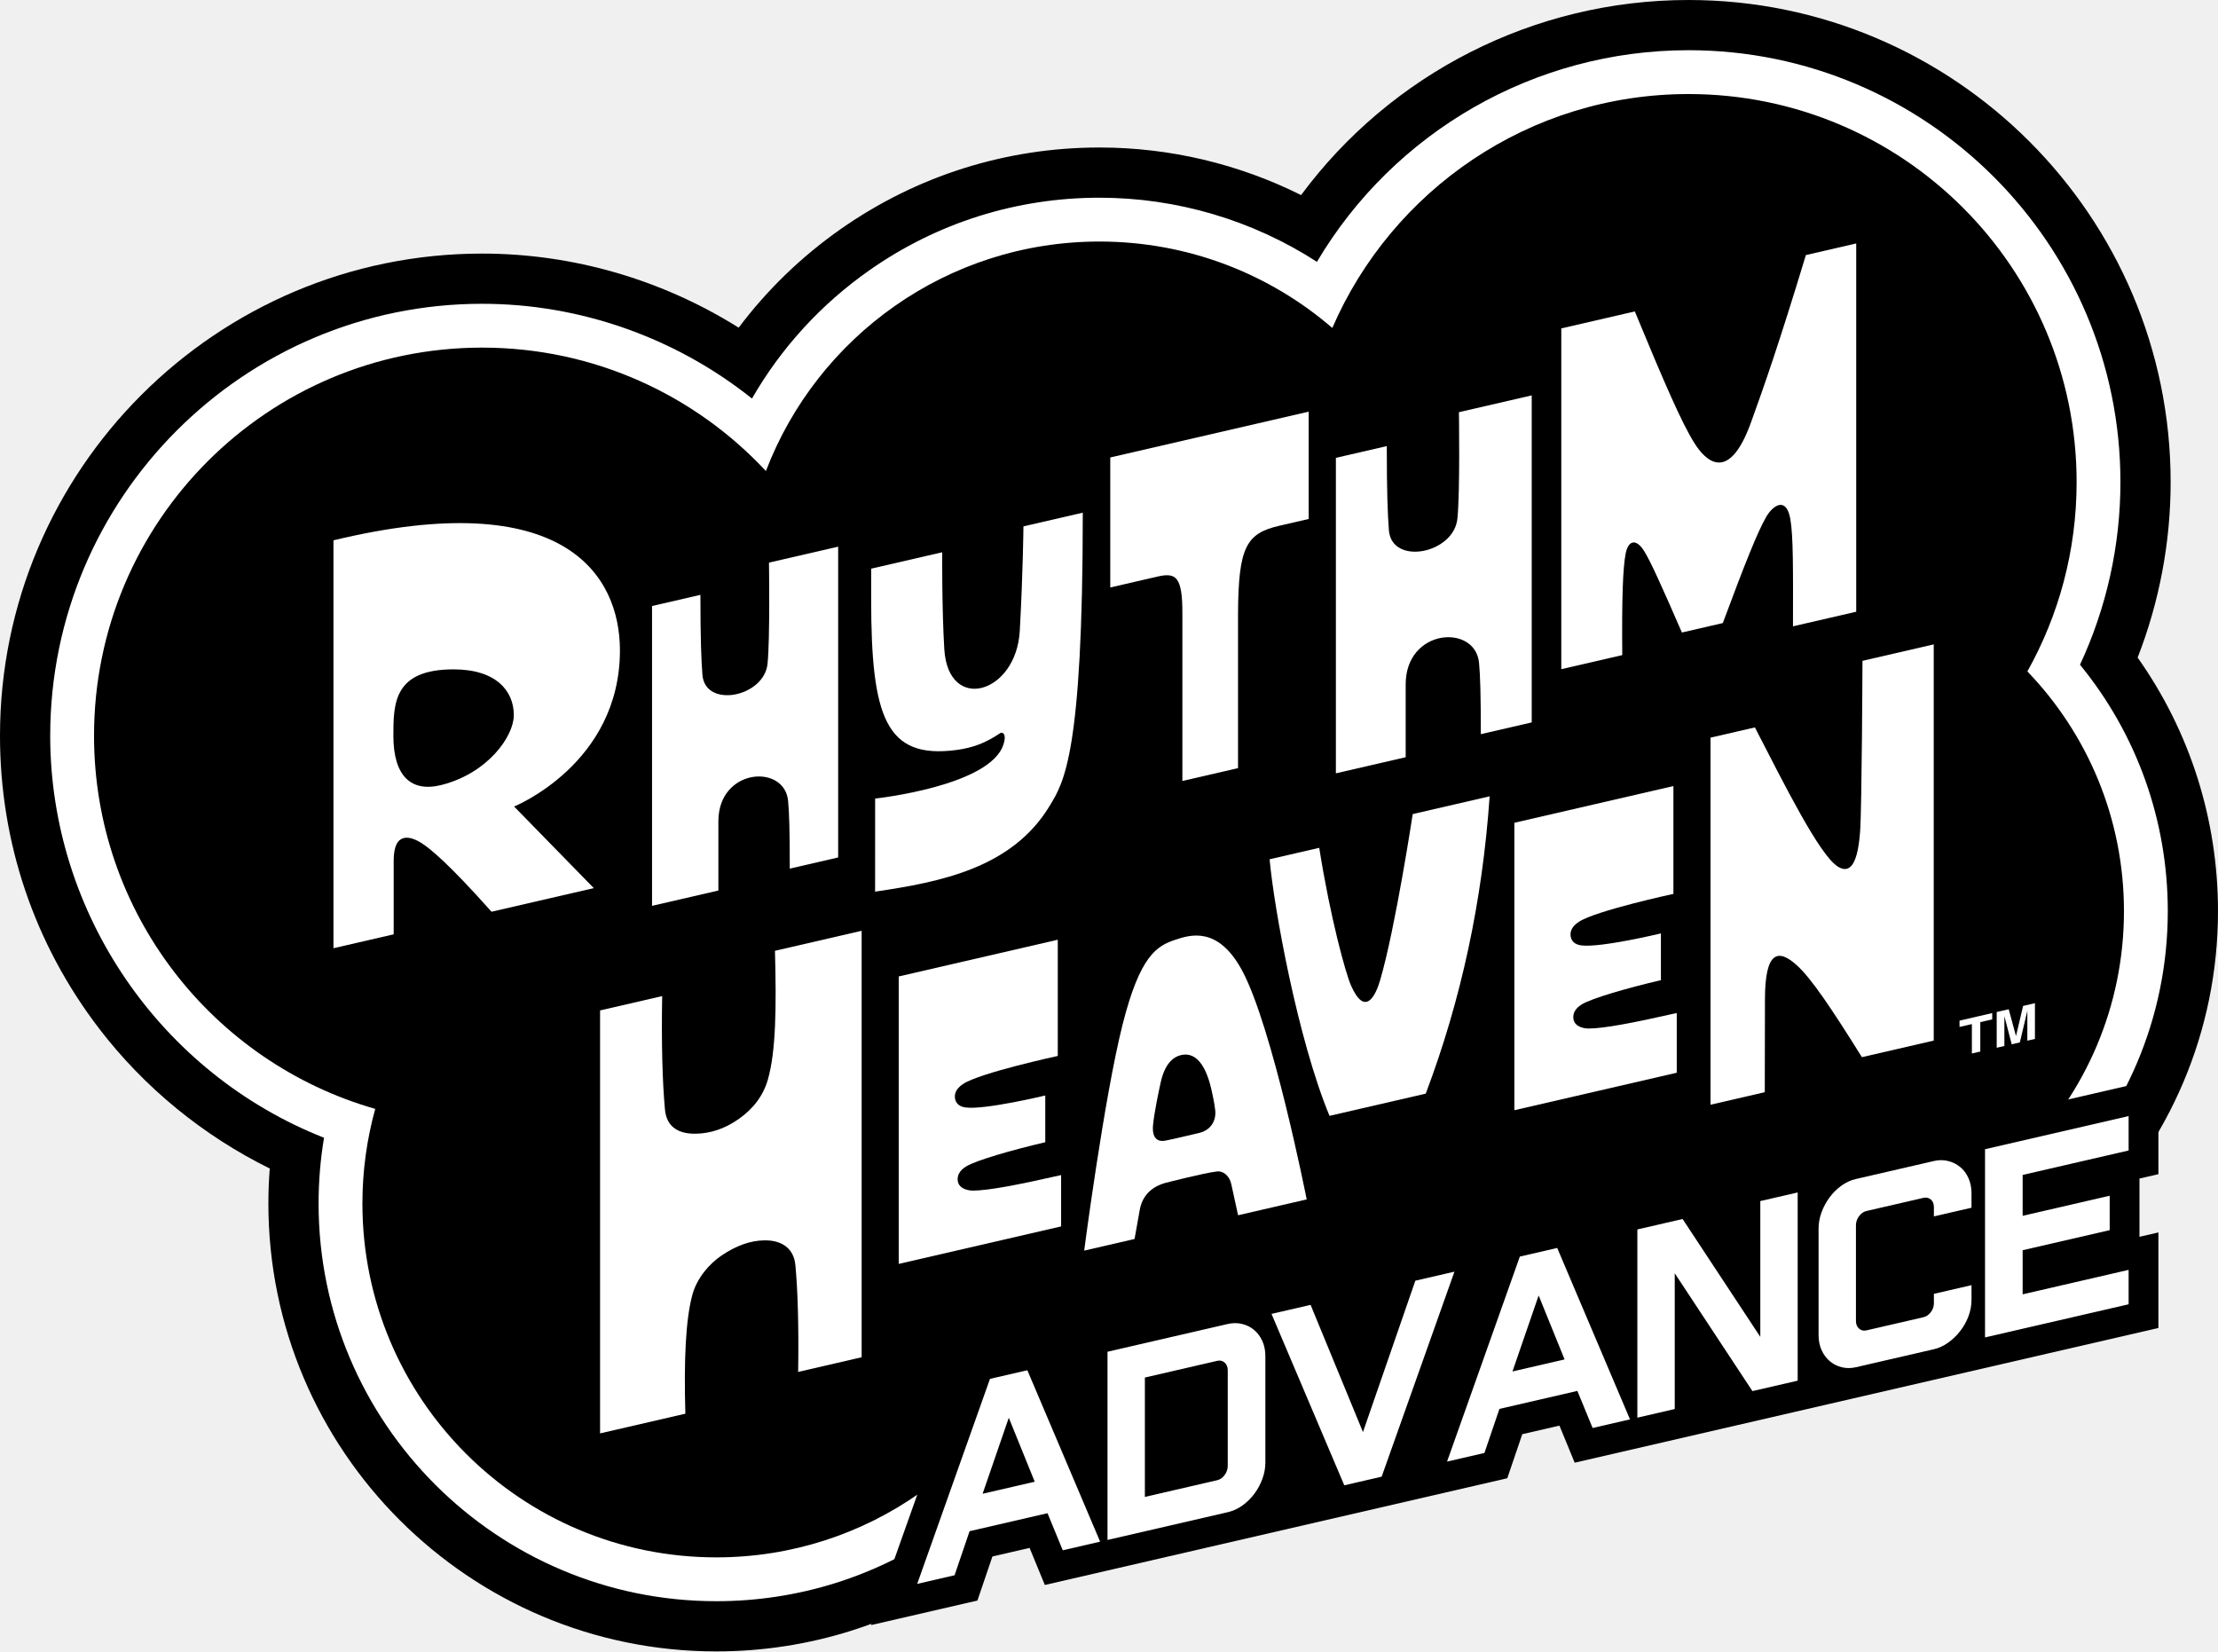
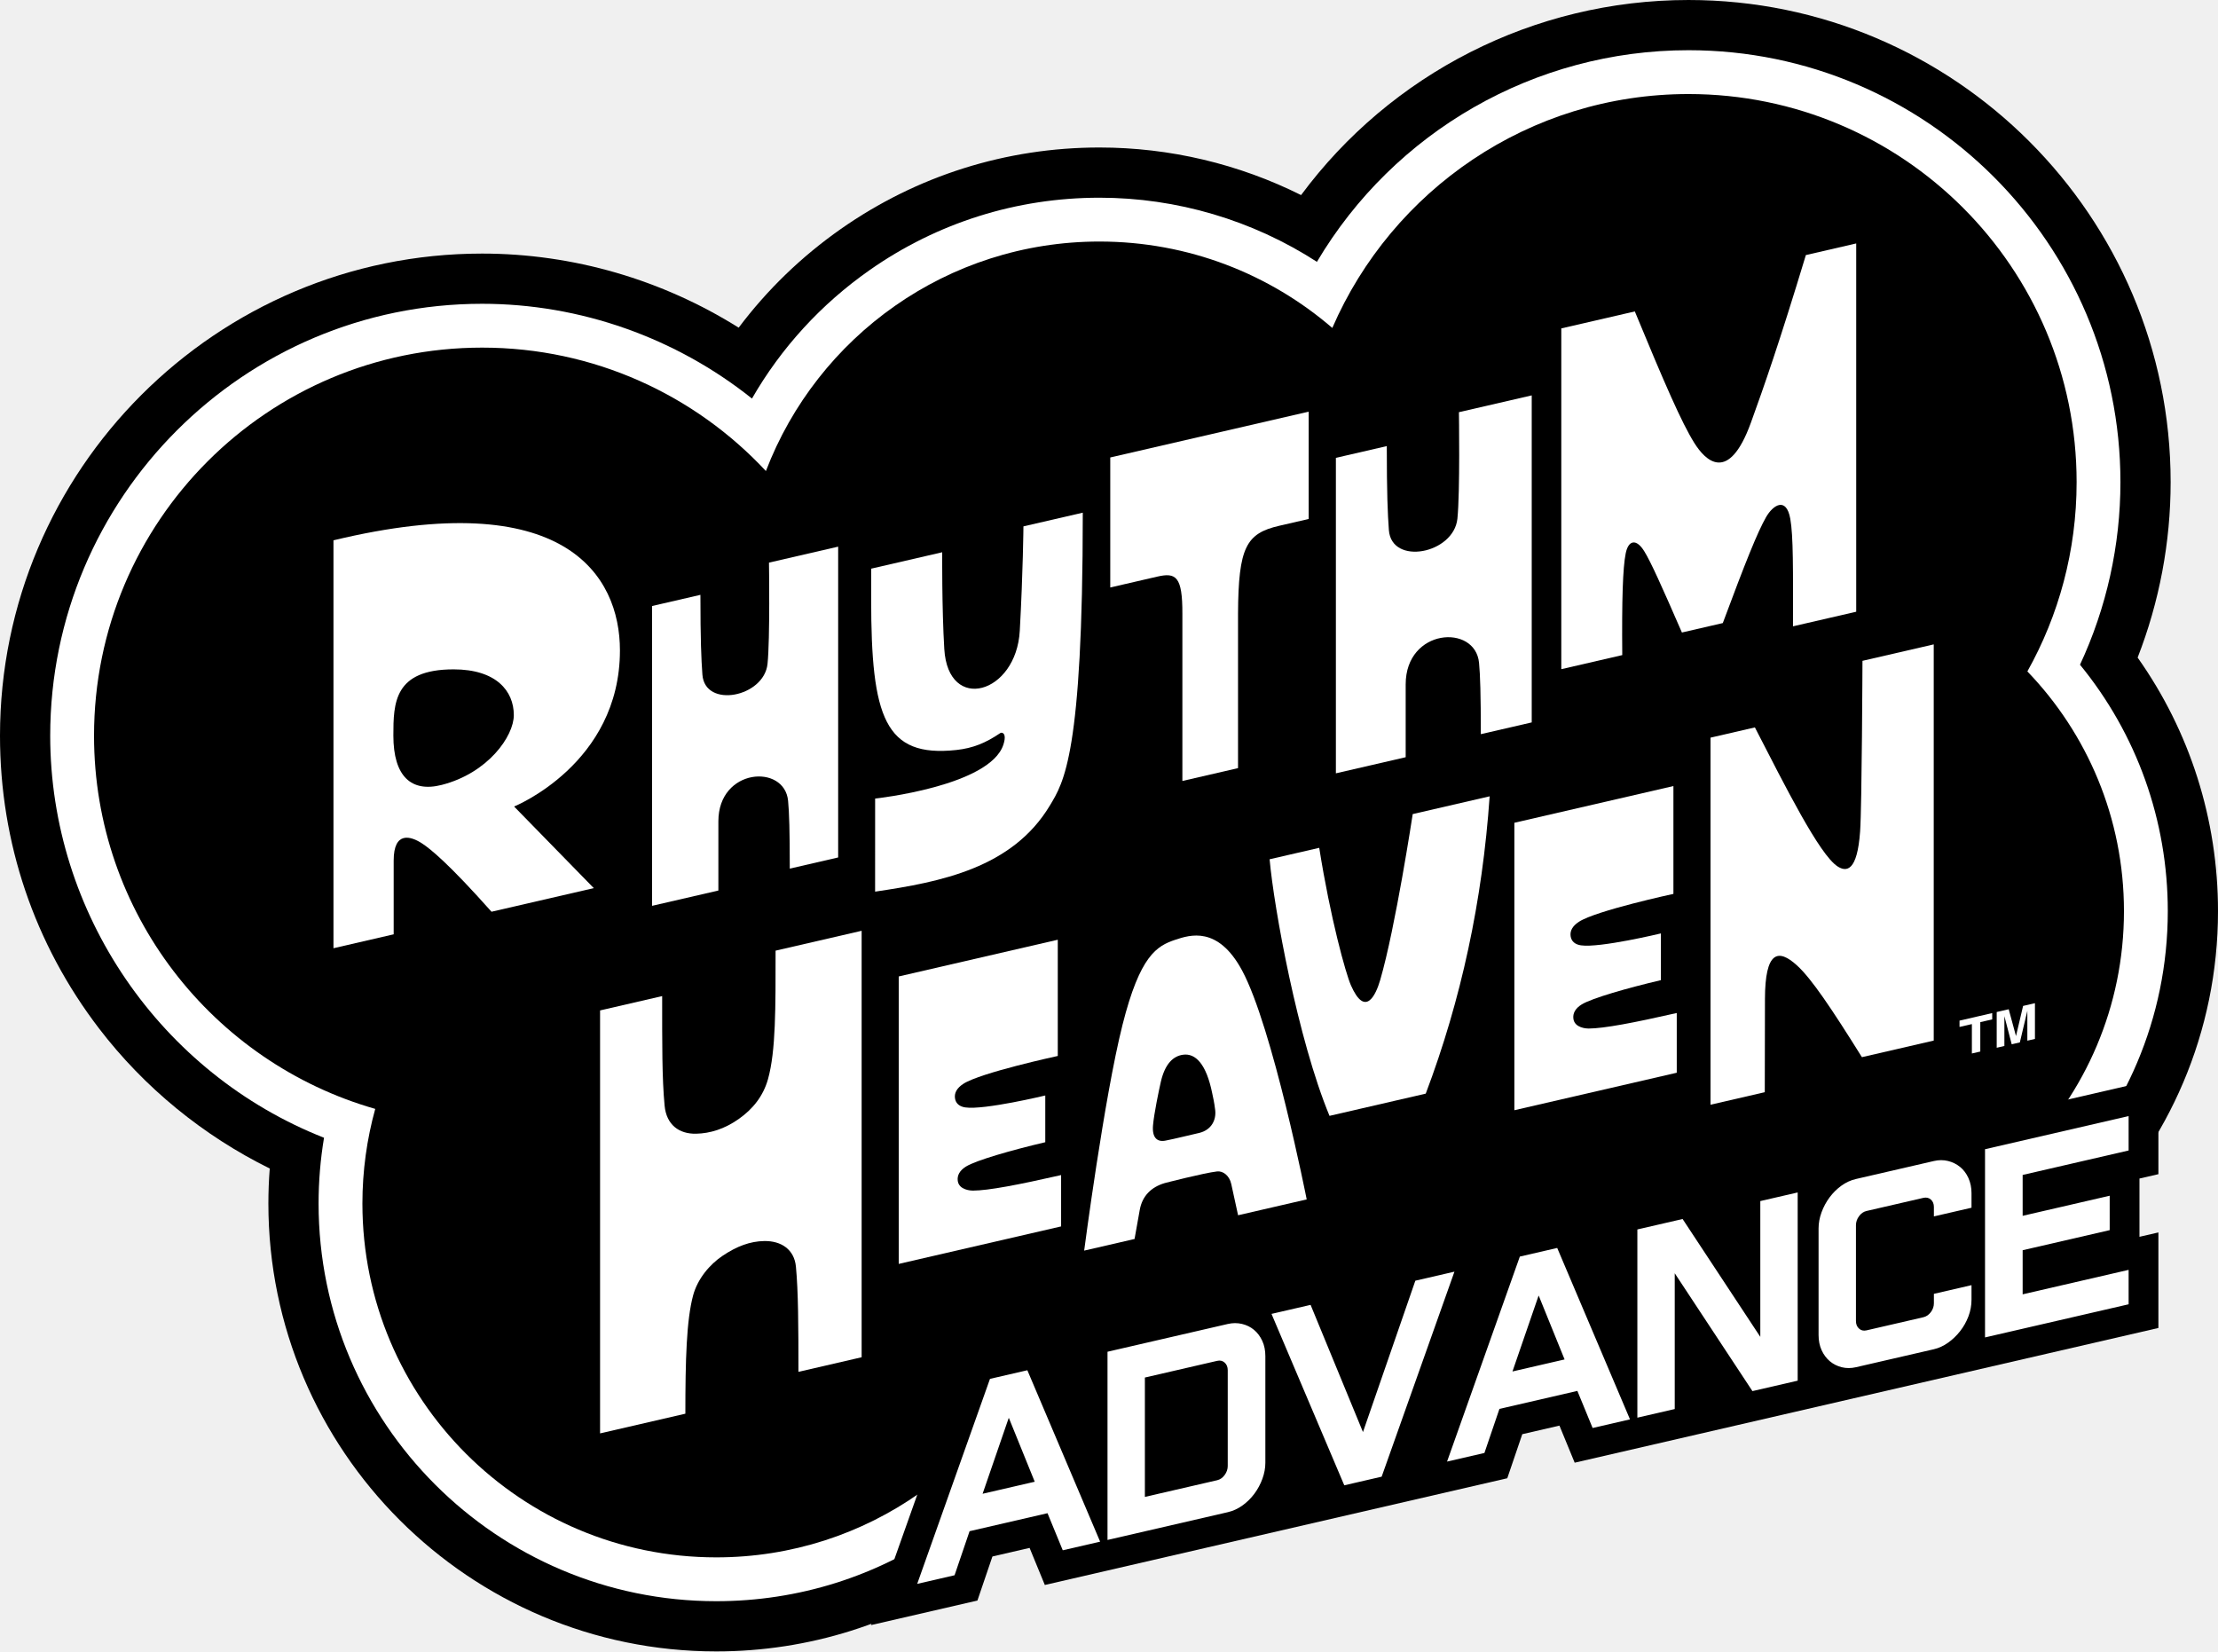
<svg xmlns="http://www.w3.org/2000/svg" version="1.1" id="svg1" width="666.667" height="496.355" viewBox="0 0 666.667 496.355">
  <defs id="defs1">
    <clipPath clipPathUnits="userSpaceOnUse" id="clipPath2">
      <path d="M 0,372.266 H 500 V 0 H 0 Z" transform="translate(-481.8827,-224.0315)" id="path2" />
    </clipPath>
    <clipPath clipPathUnits="userSpaceOnUse" id="clipPath4">
      <path d="M 0,372.266 H 500 V 0 H 0 Z" transform="translate(-468.8915,-222.4202)" id="path4" />
    </clipPath>
    <clipPath clipPathUnits="userSpaceOnUse" id="clipPath6">
      <path d="M 0,372.266 H 500 V 0 H 0 Z" transform="translate(-457.0273,-220.9138)" id="path6" />
    </clipPath>
    <clipPath clipPathUnits="userSpaceOnUse" id="clipPath8">
      <path d="M 0,372.266 H 500 V 0 H 0 Z" transform="translate(-358.5605,-123.821)" id="path8" />
    </clipPath>
    <clipPath clipPathUnits="userSpaceOnUse" id="clipPath10">
      <path d="M 0,372.266 H 500 V 0 H 0 Z" transform="translate(-457.0214,-137.6726)" id="path10" />
    </clipPath>
    <clipPath clipPathUnits="userSpaceOnUse" id="clipPath12">
      <path d="M 0,372.266 H 500 V 0 H 0 Z" transform="translate(-419.8544,-223.2986)" id="path12" />
    </clipPath>
    <clipPath clipPathUnits="userSpaceOnUse" id="clipPath14">
      <path d="M 0,372.266 H 500 V 0 H 0 Z" transform="translate(-358.1034,-140.4089)" id="path14" />
    </clipPath>
    <clipPath clipPathUnits="userSpaceOnUse" id="clipPath16">
      <path d="M 0,372.266 H 500 V 0 H 0 Z" transform="translate(-318.4657,-188.7532)" id="path16" />
    </clipPath>
    <clipPath clipPathUnits="userSpaceOnUse" id="clipPath18">
      <path d="M 0,372.266 H 500 V 0 H 0 Z" transform="translate(-270.3983,-116.8913)" id="path18" />
    </clipPath>
    <clipPath clipPathUnits="userSpaceOnUse" id="clipPath20">
      <path d="M 0,372.266 H 500 V 0 H 0 Z" transform="translate(-219.3202,-103.8728)" id="path20" />
    </clipPath>
    <clipPath clipPathUnits="userSpaceOnUse" id="clipPath22">
-       <path d="M 0,372.266 H 500 V 0 H 0 Z" transform="translate(-174.6977,-157.9324)" id="path22" />
+       <path d="M 0,372.266 H 500 V 0 H 0 Z" transform="translate(-174.8383,-157.9656)" id="path22" />
    </clipPath>
    <clipPath clipPathUnits="userSpaceOnUse" id="clipPath24">
      <path d="M 0,372.266 H 500 V 0 H 0 Z" transform="translate(-418.4433,-234.3689)" id="path24" />
    </clipPath>
    <clipPath clipPathUnits="userSpaceOnUse" id="clipPath26">
      <path d="M 0,372.266 H 500 V 0 H 0 Z" transform="translate(-328.8837,-279.3488)" id="path26" />
    </clipPath>
    <clipPath clipPathUnits="userSpaceOnUse" id="clipPath28">
      <path d="M 0,372.266 H 500 V 0 H 0 Z" transform="translate(-250.2846,-269.1418)" id="path28" />
    </clipPath>
    <clipPath clipPathUnits="userSpaceOnUse" id="clipPath30">
-       <path d="M 0,372.266 H 500 V 0 H 0 Z" transform="translate(-244.0898,-256.6975)" id="path30" />
+       <path d="M 0,372.266 H 500 V 0 H 0 Z" transform="translate(-244.0898,-256.698)" id="path30" />
    </clipPath>
    <clipPath clipPathUnits="userSpaceOnUse" id="clipPath32">
      <path d="M 0,372.266 H 500 V 0 H 0 Z" transform="translate(-173.3495,-245.4372)" id="path32" />
    </clipPath>
    <clipPath clipPathUnits="userSpaceOnUse" id="clipPath34">
      <path d="M 0,372.266 H 500 V 0 H 0 Z" transform="translate(-99.56391,-195.3259)" id="path34" />
    </clipPath>
    <clipPath clipPathUnits="userSpaceOnUse" id="clipPath36">
      <path d="M 0,372.266 H 500 V 0 H 0 Z" transform="translate(-486.5644,-107.5788)" id="path36" />
    </clipPath>
    <clipPath clipPathUnits="userSpaceOnUse" id="clipPath38">
      <path d="M 0,372.266 H 500 V 0 H 0 Z" transform="translate(-479.8515,-78.2497)" id="path38" />
    </clipPath>
  </defs>
  <g id="layer-MC0">
    <path id="path1" d="m 0,0 c 4.894,12.547 7.441,25.99 7.441,39.551 0,59.928 -48.754,108.683 -108.682,108.683 -34.925,0 -67.126,-16.686 -87.342,-43.975 -14.012,7.001 -29.565,10.725 -45.455,10.725 -20.991,0 -41.147,-6.349 -58.288,-18.36 -8.888,-6.229 -16.636,-13.735 -23.038,-22.255 -17.194,10.789 -37.268,16.702 -57.836,16.702 -59.928,0 -108.683,-48.755 -108.683,-108.683 0,-24.092 7.724,-46.916 22.336,-66.007 10.206,-13.335 23.493,-24.171 38.472,-31.557 -0.205,-2.623 -0.307,-5.258 -0.307,-7.897 0,-55.669 45.29,-100.959 100.958,-100.959 20.885,0 40.931,6.327 57.972,18.298 10.137,7.121 18.774,15.914 25.603,25.984 11.397,-4.307 23.536,-6.534 35.935,-6.534 31.208,0 60.532,14.581 79.601,38.459 12.554,-5.597 26.177,-8.498 40.267,-8.498 54.679,0 99.163,44.484 99.163,99.162 C 18.117,-36.458 11.765,-16.626 0,0" style="fill:#000000;fill-opacity:1;fill-rule:nonzero;stroke:none" transform="matrix(1.333333,0,0,-1.333333,642.5103,197.646)" clip-path="url(#clipPath2)" />
    <path id="path3" d="m 0,0 c 5.98,12.826 9.115,26.918 9.115,41.162 0,53.688 -43.678,97.366 -97.365,97.366 -34.693,0 -66.385,-18.377 -83.768,-47.706 -14.529,9.386 -31.55,14.456 -49.028,14.456 -18.656,0 -36.566,-5.64 -51.794,-16.312 -10.96,-7.68 -19.968,-17.542 -26.537,-28.964 -17.16,13.703 -38.677,21.363 -60.831,21.363 -53.688,0 -97.366,-43.678 -97.366,-97.365 0,-40.116 24.959,-76.144 61.727,-90.631 -0.815,-4.887 -1.227,-9.848 -1.227,-14.83 0,-49.429 40.213,-89.642 89.641,-89.642 18.544,0 36.341,5.616 51.467,16.241 11.591,8.143 20.975,18.746 27.566,31.059 12.499,-6.276 26.296,-9.552 40.477,-9.552 30.846,0 59.619,16.027 76.091,41.624 13.257,-7.66 28.192,-11.663 43.777,-11.663 48.438,0 87.845,39.407 87.845,87.845 C 19.79,-35.123 12.811,-15.654 0,0" style="fill:#ffffff;fill-opacity:1;fill-rule:nonzero;stroke:none" transform="matrix(1.333333,0,0,-1.333333,625.1887,199.7944)" clip-path="url(#clipPath4)" />
    <path id="path5" d="m 0,0 c 7.066,12.623 11.101,27.174 11.101,42.669 0,48.317 -39.169,87.485 -87.487,87.485 -35.965,0 -66.855,-21.705 -80.301,-52.728 -14.093,12.138 -32.437,19.478 -52.495,19.478 -34.319,0 -63.615,-21.483 -75.188,-51.733 -15.969,17.115 -38.72,27.82 -63.974,27.82 -48.317,0 -87.486,-39.168 -87.486,-87.485 0,-39.96 26.792,-73.661 63.392,-84.124 -1.882,-6.792 -2.892,-13.946 -2.892,-21.337 0,-44.051 35.711,-79.762 79.762,-79.762 34.078,0 63.159,21.375 74.582,51.446 12.832,-8.648 28.29,-13.698 44.927,-13.698 32.058,0 59.734,18.744 72.675,45.869 13.102,-9.979 29.454,-15.908 47.195,-15.908 43.058,0 77.963,34.906 77.963,77.965 C 21.774,-33.06 13.483,-14.015 0,0" style="fill:#000000;fill-opacity:1;fill-rule:nonzero;stroke:none" transform="matrix(1.333333,0,0,-1.333333,609.3697,201.8029)" clip-path="url(#clipPath6)" />
    <path id="path7" d="m 0,0 -133.203,-30.753 10.548,-45.687 133.203,30.752 z" style="fill:#000000;fill-opacity:1;fill-rule:nonzero;stroke:none" transform="matrix(1.333333,0,0,-1.333333,478.0807,331.26)" clip-path="url(#clipPath8)" />
-     <path id="path9" d="m 0,0 v 6.729 l -1.691,-7.12 -1.833,-0.423 -1.652,6.348 v -6.729 l -1.731,-0.4 V 6.46 l 2.705,0.625 1.632,-6.013 0.02,0.005 1.591,6.756 2.671,0.617 V 0.395 Z M -12.504,-2.888 V 3.739 L -15.29,3.097 v 1.424 l 7.369,1.701 V 4.798 l -2.685,-0.62 v -6.627 z" style="fill:#ffffff;fill-opacity:1;fill-rule:nonzero;stroke:none" transform="matrix(1.333333,0,0,-1.333333,609.3619,312.7912)" clip-path="url(#clipPath10)" />
+     <path id="path9" d="m 0,0 v 6.729 l -1.691,-7.12 -1.833,-0.422 -1.652,6.347 v -6.729 l -1.731,-0.4 V 6.46 l 2.705,0.625 1.632,-6.013 0.02,0.005 1.591,6.756 2.671,0.617 V 0.395 Z M -12.504,-2.887 V 3.739 L -15.29,3.097 v 1.424 l 7.369,1.701 V 4.798 l -2.685,-0.62 v -6.627 z" style="fill:#ffffff;fill-opacity:1;fill-rule:nonzero;stroke:none" transform="matrix(1.333333,0,0,-1.333333,609.3619,312.7912)" clip-path="url(#clipPath10)" />
    <path id="path11" d="m 0,0 c 0,0 -0.125,-32.698 -0.532,-38.45 -0.636,-8.985 -3.05,-9.226 -5.104,-7.878 -4.099,2.689 -11.759,18.003 -18.616,31.32 l -10.005,-2.31 v -82.747 l 12.234,2.825 0.041,20.996 c 0.021,10.777 2.963,11.478 7.24,7.563 3.245,-2.97 7.66,-9.522 14.617,-20.662 l 16.189,3.739 V 3.709 Z" style="fill:#ffffff;fill-opacity:1;fill-rule:nonzero;stroke:none" transform="matrix(1.333333,0,0,-1.333333,559.8059,198.6232)" clip-path="url(#clipPath12)" />
-     <path id="path13" d="m 0,0 c -0.371,-0.002 -3.119,0.092 -3.413,2.188 -0.17,1.214 0.412,2.354 1.879,3.251 2.293,1.403 10.23,3.684 17.848,5.471 v 10.534 c 0,0 -13.793,-3.319 -18.036,-2.688 -1.289,0.191 -2.147,0.873 -2.317,2.063 -0.175,1.217 0.438,2.314 1.879,3.251 3.879,2.528 21.293,6.284 21.293,6.284 v 24.308 l -35.855,-8.278 v -64.797 l 36.607,8.451 V 3.501 C 10.114,1.281 3.511,0.019 0,0" style="fill:#ffffff;fill-opacity:1;fill-rule:nonzero;stroke:none" transform="matrix(1.333333,0,0,-1.333333,477.4712,309.1428)" clip-path="url(#clipPath14)" />
+     <path id="path13" d="m 0,0 c -0.371,-0.002 -3.119,0.092 -3.413,2.188 -0.17,1.214 0.412,2.354 1.879,3.251 2.293,1.403 10.23,3.684 17.848,5.471 v 10.534 c 0,0 -13.793,-3.319 -18.036,-2.688 -1.289,0.192 -2.147,0.873 -2.317,2.063 -0.175,1.217 0.438,2.314 1.879,3.251 3.879,2.528 21.293,6.284 21.293,6.284 v 24.308 l -35.855,-8.278 v -64.797 l 36.607,8.451 V 3.501 C 10.114,1.281 3.511,0.019 0,0" style="fill:#ffffff;fill-opacity:1;fill-rule:nonzero;stroke:none" transform="matrix(1.333333,0,0,-1.333333,477.4712,309.1428)" clip-path="url(#clipPath14)" />
    <path id="path15" d="m 0,0 c 0,0 -3.884,-25.59 -7.333,-37.417 -0.985,-3.378 -3.367,-8.548 -6.607,-1.156 -1.161,2.648 -4.605,15.019 -7.133,30.967 l -11.186,-2.582 c 0.979,-10.966 6.349,-40.584 13.503,-57.839 l 21.694,5.008 c 7.985,21.133 12.776,43.452 14.405,67.023 z" style="fill:#ffffff;fill-opacity:1;fill-rule:nonzero;stroke:none" transform="matrix(1.333333,0,0,-1.333333,424.6209,244.6837)" clip-path="url(#clipPath16)" />
    <path id="path17" d="m 0,0 c -1.728,-0.376 -5.658,-1.372 -7.667,-1.748 -1.923,-0.376 -3.046,0.708 -2.808,3.452 0.216,2.567 1.343,8.009 1.771,9.846 0.946,4.064 2.804,5.759 4.989,6.063 2.802,0.391 5.249,-2.057 6.588,-8.696 C 3.003,8.275 3.329,6.943 3.543,5.134 3.801,2.936 2.722,0.686 0,0 M 9.562,36.684 C 4.133,46.686 -2.181,44.612 -5.416,43.542 -9.654,42.14 -13.417,39.963 -17.354,24.349 -21.491,7.935 -25.996,-26.544 -25.996,-26.544 l 11.359,2.622 1.167,6.537 c 0.564,3.157 2.574,5.163 5.636,6.065 0,0 8.802,2.284 11.806,2.626 1.269,0.144 2.76,-0.858 3.194,-2.845 l 1.534,-7.033 15.469,3.571 c 0,0 -7.695,38.948 -14.607,51.685" style="fill:#ffffff;fill-opacity:1;fill-rule:nonzero;stroke:none" transform="matrix(1.333333,0,0,-1.333333,360.5311,340.4996)" clip-path="url(#clipPath18)" />
-     <path id="path19" d="M 0,0 C -0.371,-0.002 -3.12,0.092 -3.413,2.188 -3.583,3.403 -3,4.543 -1.535,5.439 0.759,6.843 8.696,9.124 16.314,10.91 v 10.535 c 0,0 -13.794,-3.319 -18.036,-2.688 -1.289,0.191 -2.147,0.872 -2.318,2.063 -0.174,1.216 0.439,2.313 1.879,3.251 3.88,2.527 21.294,6.283 21.294,6.283 v 26.201 l -35.855,-8.278 v -64.798 l 36.606,8.452 V 3.502 C 10.114,1.282 3.51,0.02 0,0" style="fill:#ffffff;fill-opacity:1;fill-rule:nonzero;stroke:none" transform="matrix(1.333333,0,0,-1.333333,292.4269,357.8576)" clip-path="url(#clipPath20)" />
-     <path id="path21" d="m 0,0 c 0.345,-12.91 0.206,-22.574 -1.565,-28.916 -1.077,-3.852 -3.445,-6.783 -6.608,-9.003 -3.221,-2.261 -6.451,-3.251 -9.613,-3.313 -3.857,-0.077 -6.644,1.424 -7.014,5.47 -0.564,6.158 -0.815,14.767 -0.627,25.552 l -13.997,-3.231 v -95.345 l 19.227,4.438 c -0.345,12.161 0.07,21.181 1.565,26.76 1.02,3.801 3.809,7.019 6.608,8.909 3.271,2.209 6.444,3.356 9.613,3.408 3.851,0.062 6.651,-1.724 7.014,-5.565 0.533,-5.627 0.783,-13.745 0.626,-24.092 l 14.311,3.304 V 4.512 Z" style="fill:#ffffff;fill-opacity:1;fill-rule:nonzero;stroke:none" transform="matrix(1.333333,0,0,-1.333333,232.9303,285.7781)" clip-path="url(#clipPath22)" />
-     <path id="path23" d="m 0,0 v 83.019 l -11.349,-2.62 c -6.019,-19.876 -9.423,-29.595 -12.393,-37.787 -5.055,-13.942 -10.311,-8.469 -12.749,-4.577 -2.851,4.551 -6.709,13.42 -13.418,29.658 l -16.573,-3.826 v -76.818 l 13.743,3.173 c -0.105,12.435 0.11,19.682 0.782,22.963 0.603,2.947 2.379,3.363 4.18,0.439 1.481,-2.405 3.825,-7.608 8.485,-18.309 l 9.217,2.128 c 5.079,13.648 7.823,20.524 9.761,23.893 1.572,2.735 4.549,4.66 5.455,-0.397 0.684,-3.826 0.627,-11.522 0.605,-24.23 z" style="fill:#ffffff;fill-opacity:1;fill-rule:nonzero;stroke:none" transform="matrix(1.333333,0,0,-1.333333,557.9244,183.8628)" clip-path="url(#clipPath24)" />
-     <path id="path25" d="m 0,0 c 0,0 0.272,-18.031 -0.342,-24 -0.815,-7.922 -14.857,-10.657 -15.451,-2.561 -0.266,3.614 -0.469,8.275 -0.469,18.917 l -11.475,-2.649 v -71.116 l 15.734,3.632 v 16.423 c 0,12.632 15.691,13.688 16.537,4.859 0.266,-2.776 0.401,-7.104 0.401,-16.085 l 11.475,2.649 V 3.788 Z" style="fill:#ffffff;fill-opacity:1;fill-rule:nonzero;stroke:none" transform="matrix(1.333333,0,0,-1.333333,438.5116,123.8896)" clip-path="url(#clipPath26)" />
+     <path id="path19" d="M 0,0 C -0.371,-0.002 -3.12,0.092 -3.413,2.188 -3.583,3.403 -3,4.543 -1.535,5.439 0.759,6.843 8.696,9.124 16.314,10.91 v 10.535 c 0,0 -13.794,-3.319 -18.036,-2.688 -1.289,0.191 -2.147,0.873 -2.318,2.063 -0.174,1.217 0.439,2.313 1.879,3.251 3.88,2.527 21.294,6.283 21.294,6.283 v 26.201 l -35.855,-8.278 v -64.798 l 36.606,8.452 V 3.502 C 10.114,1.282 3.51,0.02 0,0" style="fill:#ffffff;fill-opacity:1;fill-rule:nonzero;stroke:none" transform="matrix(1.333333,0,0,-1.333333,292.4269,357.8576)" clip-path="url(#clipPath20)" />
+     <path id="path21" d="m 0,0 c 0,-12.931 0.065,-22.607 -1.706,-28.948 -1.076,-3.853 -3.445,-6.784 -6.607,-9.004 -3.222,-2.261 -6.451,-3.251 -9.614,-3.314 -3.856,-0.076 -6.676,2.023 -7.088,6.308 -0.591,6.156 -0.552,13.936 -0.552,24.715 l -13.998,-3.232 v -95.344 l 19.227,4.438 c 0,12.135 0.249,21.078 1.744,26.657 1.019,3.801 3.792,7.01 6.591,8.9 3.271,2.209 6.28,3.314 9.449,3.365 3.851,0.063 6.776,-1.926 7.139,-5.767 0.533,-5.627 0.567,-13.278 0.567,-23.72 l 14.247,3.289 V 4.479 Z" style="fill:#ffffff;fill-opacity:1;fill-rule:nonzero;stroke:none" transform="matrix(1.333333,0,0,-1.333333,233.1177,285.7339)" clip-path="url(#clipPath22)" />
+     <path id="path23" d="m 0,0 v 83.019 l -11.349,-2.62 c -6.019,-19.876 -9.423,-29.595 -12.393,-37.787 -5.055,-13.942 -10.311,-8.469 -12.749,-4.577 -2.851,4.551 -6.709,13.42 -13.418,29.658 l -16.573,-3.826 v -76.818 l 13.743,3.173 c -0.105,12.435 0.11,19.682 0.782,22.963 0.603,2.947 2.379,3.363 4.18,0.439 1.481,-2.405 3.825,-7.607 8.485,-18.309 l 9.217,2.128 c 5.079,13.648 7.823,20.524 9.761,23.893 1.572,2.735 4.549,4.66 5.455,-0.397 0.684,-3.826 0.627,-11.522 0.605,-24.23 z" style="fill:#ffffff;fill-opacity:1;fill-rule:nonzero;stroke:none" transform="matrix(1.333333,0,0,-1.333333,557.9244,183.8628)" clip-path="url(#clipPath24)" />
+     <path id="path25" d="m 0,0 c 0,0 0.272,-18.031 -0.342,-24 -0.815,-7.922 -14.857,-10.657 -15.451,-2.561 -0.266,3.614 -0.469,8.275 -0.469,18.917 l -11.475,-2.649 v -71.116 l 15.734,3.632 v 16.424 c 0,12.631 15.691,13.687 16.537,4.858 0.266,-2.776 0.401,-7.104 0.401,-16.085 l 11.475,2.649 V 3.788 Z" style="fill:#ffffff;fill-opacity:1;fill-rule:nonzero;stroke:none" transform="matrix(1.333333,0,0,-1.333333,438.5116,123.8896)" clip-path="url(#clipPath26)" />
    <path id="path27" d="m 0,0 v -29.308 l 10.587,2.445 c 4.22,0.974 5.702,0.078 5.671,-8.399 v -37.664 l 12.544,2.896 v 34.854 c 0.087,14.962 1.843,18.059 9.284,19.777 l 6.644,1.534 v 24.192 z" style="fill:#ffffff;fill-opacity:1;fill-rule:nonzero;stroke:none" transform="matrix(1.333333,0,0,-1.333333,333.7128,137.4989)" clip-path="url(#clipPath28)" />
-     <path id="path29" d="m 0,0 -13.378,-3.088 c 0,0 -0.084,-10.124 -0.824,-23.531 -0.787,-14.252 -16.141,-18.622 -17.017,-4.124 -0.56,9.261 -0.471,21.818 -0.471,21.818 l -16.015,-3.697 v -6.857 c 0,-26.701 3.309,-36.118 19.197,-34.02 3.761,0.497 6.644,1.605 9.881,3.796 0.201,0.137 0.458,0.14 0.697,-0.046 0.23,-0.178 0.603,-0.777 0.042,-2.52 -3.024,-9.389 -28.922,-12.179 -28.922,-12.179 l -0.007,-20.981 c 14.805,2.179 30.919,5.331 39.375,19.379 C -4.283,-60.802 0,-54.466 0,0" style="fill:#ffffff;fill-opacity:1;fill-rule:nonzero;stroke:none" transform="matrix(1.333333,0,0,-1.333333,325.4531,154.0913)" clip-path="url(#clipPath30)" />
+     <path id="path29" d="m 0,0 -13.378,-3.089 c 0,0 -0.084,-10.123 -0.824,-23.531 -0.787,-14.252 -16.141,-18.621 -17.017,-4.123 -0.56,9.261 -0.471,21.818 -0.471,21.818 l -16.015,-3.698 v -6.856 c 0,-26.701 3.068,-35.763 19.197,-34.02 3.772,0.407 6.644,1.605 9.881,3.796 0.201,0.137 0.458,0.14 0.697,-0.046 0.23,-0.178 0.603,-0.777 0.042,-2.521 -3.024,-9.388 -28.922,-12.179 -28.922,-12.179 l -0.007,-20.981 c 14.805,2.179 30.919,5.331 39.375,19.38 C -4.283,-60.802 0,-54.466 0,0" style="fill:#ffffff;fill-opacity:1;fill-rule:nonzero;stroke:none" transform="matrix(1.333333,0,0,-1.333333,325.4531,154.0907)" clip-path="url(#clipPath30)" />
    <path id="path31" d="m 0,0 c 0,0 0.259,-17.136 -0.325,-22.81 -0.775,-7.528 -14.12,-10.128 -14.684,-2.433 -0.253,3.435 -0.446,7.865 -0.446,17.978 l -10.906,-2.517 v -67.587 l 14.954,3.452 v 15.608 c 0,12.005 14.913,13.009 15.716,4.618 0.253,-2.639 0.381,-6.752 0.381,-15.288 l 10.906,2.518 V 3.601 Z" style="fill:#ffffff;fill-opacity:1;fill-rule:nonzero;stroke:none" transform="matrix(1.333333,0,0,-1.333333,231.1327,169.1051)" clip-path="url(#clipPath32)" />
    <path id="path33" d="m 0,0 c -6.848,-1.746 -10.887,1.922 -10.887,11.127 0,7.342 0.139,14.922 13.581,14.922 9.57,0 13.572,-4.845 13.572,-10.312 C 16.266,10.976 10.441,2.662 0,0 m 40.187,30.328 c 0,16.907 -12.458,37.357 -64.578,24.812 v -91.952 l 13.573,3.134 v 16.614 c 0,6.751 3.89,5.507 6.372,3.891 1.928,-1.256 6.017,-4.552 15.683,-15.413 l 23.058,5.323 -17.968,18.397 c 0,0 23.86,9.607 23.86,35.194" style="fill:#ffffff;fill-opacity:1;fill-rule:nonzero;stroke:none" transform="matrix(1.333333,0,0,-1.333333,132.7519,235.9201)" clip-path="url(#clipPath34)" />
    <path id="path35" d="m 0,0 v 21.536 l -268.49,-61.965 -21.734,-61.221 23.998,5.538 3.381,9.932 8.378,1.934 3.436,-8.359 104.251,24.06 3.381,9.933 8.377,1.932 3.436,-8.358 L 0,-34.669 v 21.536 l -4.268,-0.984 v 13.132 z" style="fill:#000000;fill-opacity:1;fill-rule:nonzero;stroke:none" transform="matrix(1.333333,0,0,-1.333333,648.7525,352.9163)" clip-path="url(#clipPath36)" />
    <path id="path37" d="M 0,0 -32.369,-7.471 V 34.956 L 0,42.427 v -7.758 l -23.889,-5.514 v -9.213 l 19.621,4.529 V 16.713 L -23.889,12.185 V 2.244 L 0,7.758 Z m -61.468,-14.187 c -1.109,-0.255 -2.172,-0.258 -3.187,-0.007 -1.017,0.25 -1.912,0.699 -2.689,1.348 -0.775,0.65 -1.394,1.476 -1.856,2.482 -0.463,1.004 -0.694,2.152 -0.694,3.446 v 24.001 c 0,1.213 0.222,2.425 0.666,3.639 0.444,1.213 1.043,2.332 1.801,3.355 0.757,1.024 1.644,1.904 2.66,2.645 1.017,0.739 2.116,1.246 3.299,1.518 l 17.571,4.056 c 1.108,0.256 2.169,0.258 3.186,0.008 1.016,-0.25 1.921,-0.7 2.716,-1.343 0.794,-0.646 1.422,-1.481 1.885,-2.505 0.462,-1.025 0.692,-2.164 0.692,-3.416 v -3.273 l -8.479,-1.957 v 2.122 c 0,0.726 -0.232,1.289 -0.694,1.688 -0.462,0.398 -1.025,0.521 -1.69,0.367 l -12.804,-2.955 c -0.665,-0.153 -1.228,-0.547 -1.69,-1.178 -0.463,-0.632 -0.693,-1.311 -0.693,-2.039 V -3.762 c 0,-0.727 0.23,-1.3 0.693,-1.718 0.462,-0.419 1.025,-0.552 1.69,-0.398 l 12.804,2.954 c 0.665,0.154 1.228,0.536 1.69,1.149 0.462,0.611 0.694,1.281 0.694,2.007 v 2.122 l 8.479,1.958 V 1.038 c 0,-1.293 -0.23,-2.549 -0.692,-3.766 -0.463,-1.218 -1.091,-2.333 -1.885,-3.344 -0.795,-1.012 -1.7,-1.877 -2.716,-2.597 -1.017,-0.719 -2.078,-1.207 -3.186,-1.463 z m -13.136,39.396 v -42.427 l -10.199,-2.354 -17.515,26.566 v -30.608 l -8.425,-1.945 v 42.427 l 10.199,2.354 17.515,-26.566 v 30.609 z m -58.42,-23.302 0.055,0.013 5.82,-14.355 -11.75,-2.711 z m 20.619,-27.849 -16.407,38.64 -8.425,-1.944 -16.407,-46.214 8.425,1.944 3.382,9.933 17.57,4.055 3.437,-8.359 z m -39.575,33.293 -16.407,-46.213 -8.425,-1.945 -16.406,38.641 8.813,2.033 11.805,-28.671 11.807,34.121 z m -51.104,-43.796 c 0,-0.728 -0.231,-1.409 -0.693,-2.039 -0.462,-0.632 -1.026,-1.025 -1.691,-1.178 l -16.295,-3.761 v 26.91 l 16.295,3.761 c 0.665,0.154 1.229,0.021 1.691,-0.397 0.462,-0.419 0.693,-0.992 0.693,-1.719 z m 8.48,24.746 c 0,1.293 -0.231,2.441 -0.693,3.446 -0.462,1.005 -1.08,1.832 -1.856,2.482 -0.777,0.648 -1.682,1.096 -2.716,1.342 -1.035,0.246 -2.107,0.242 -3.215,-0.014 l -27.104,-6.256 v -42.427 l 27.104,6.256 c 1.182,0.272 2.291,0.78 3.325,1.525 1.034,0.743 1.931,1.627 2.689,2.651 0.757,1.023 1.358,2.141 1.801,3.355 0.444,1.213 0.665,2.426 0.665,3.639 z m -57.866,-13.961 0.056,0.013 5.82,-14.355 -11.751,-2.712 z m 20.619,-27.85 -16.406,38.641 -8.425,-1.944 -16.406,-46.213 8.424,1.944 3.382,9.932 17.57,4.055 3.437,-8.359 z" style="fill:#ffffff;fill-opacity:1;fill-rule:nonzero;stroke:none" transform="matrix(1.333333,0,0,-1.333333,639.802,392.0217)" clip-path="url(#clipPath38)" />
  </g>
</svg>
